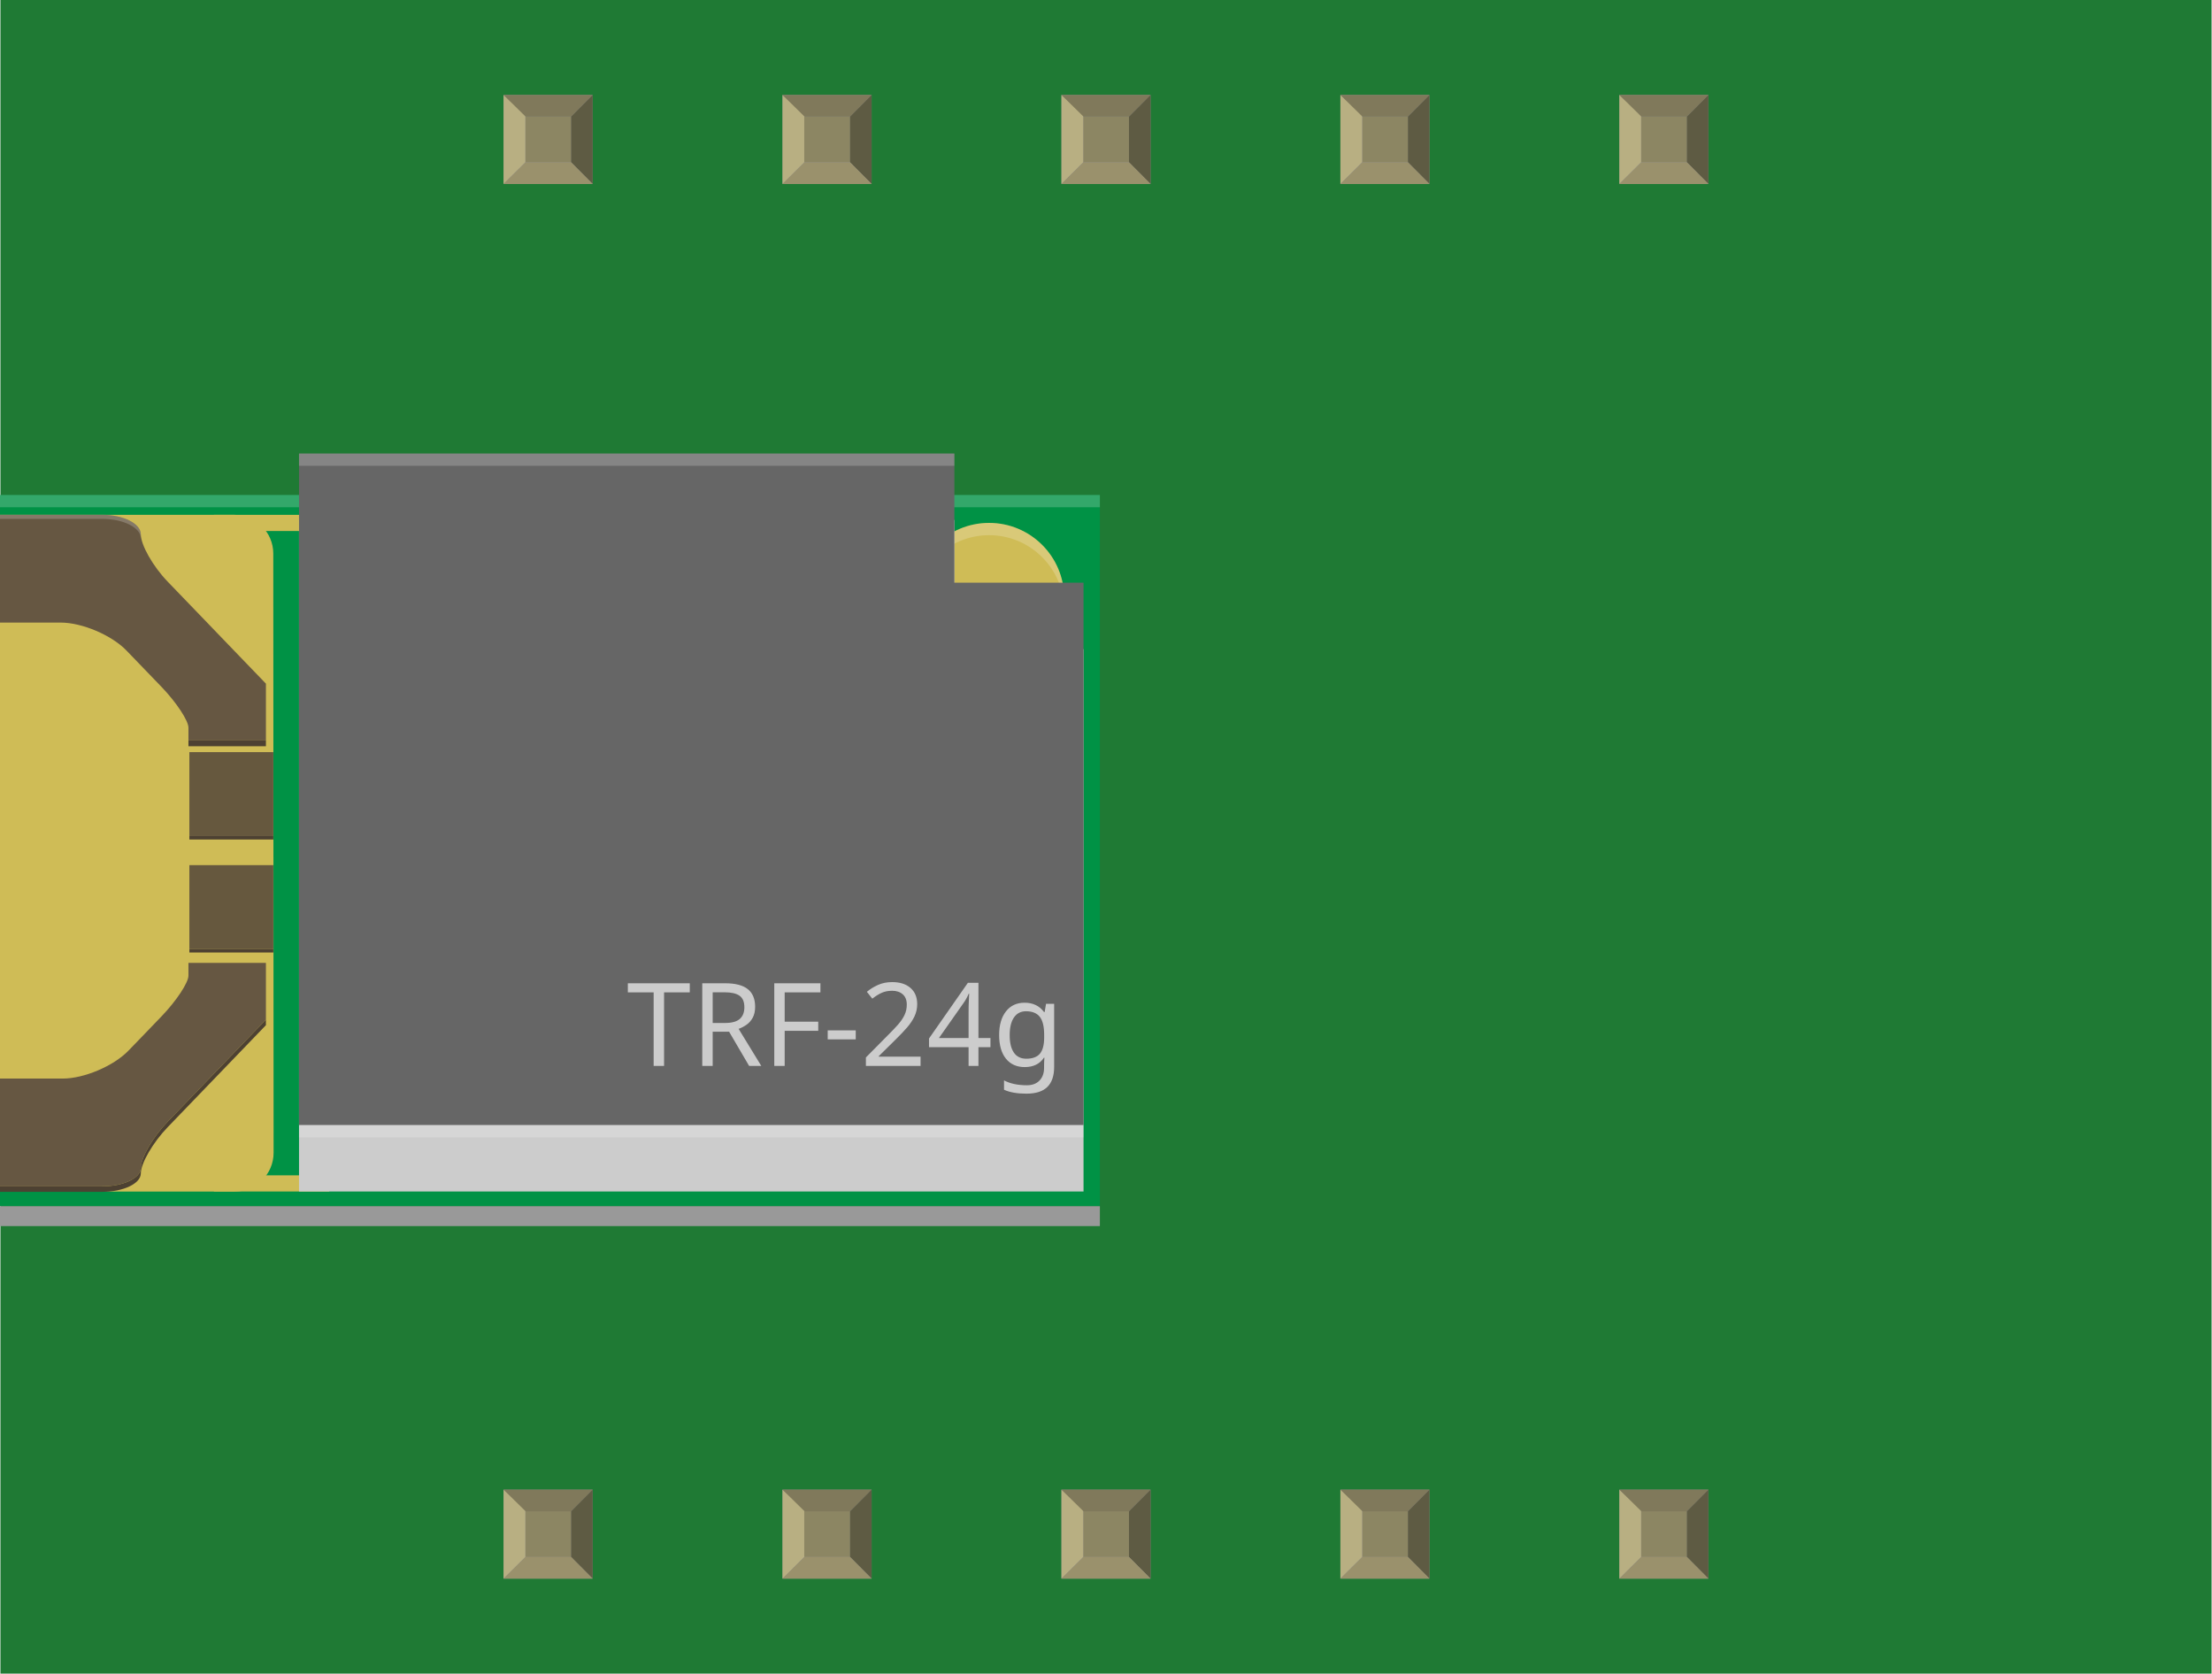
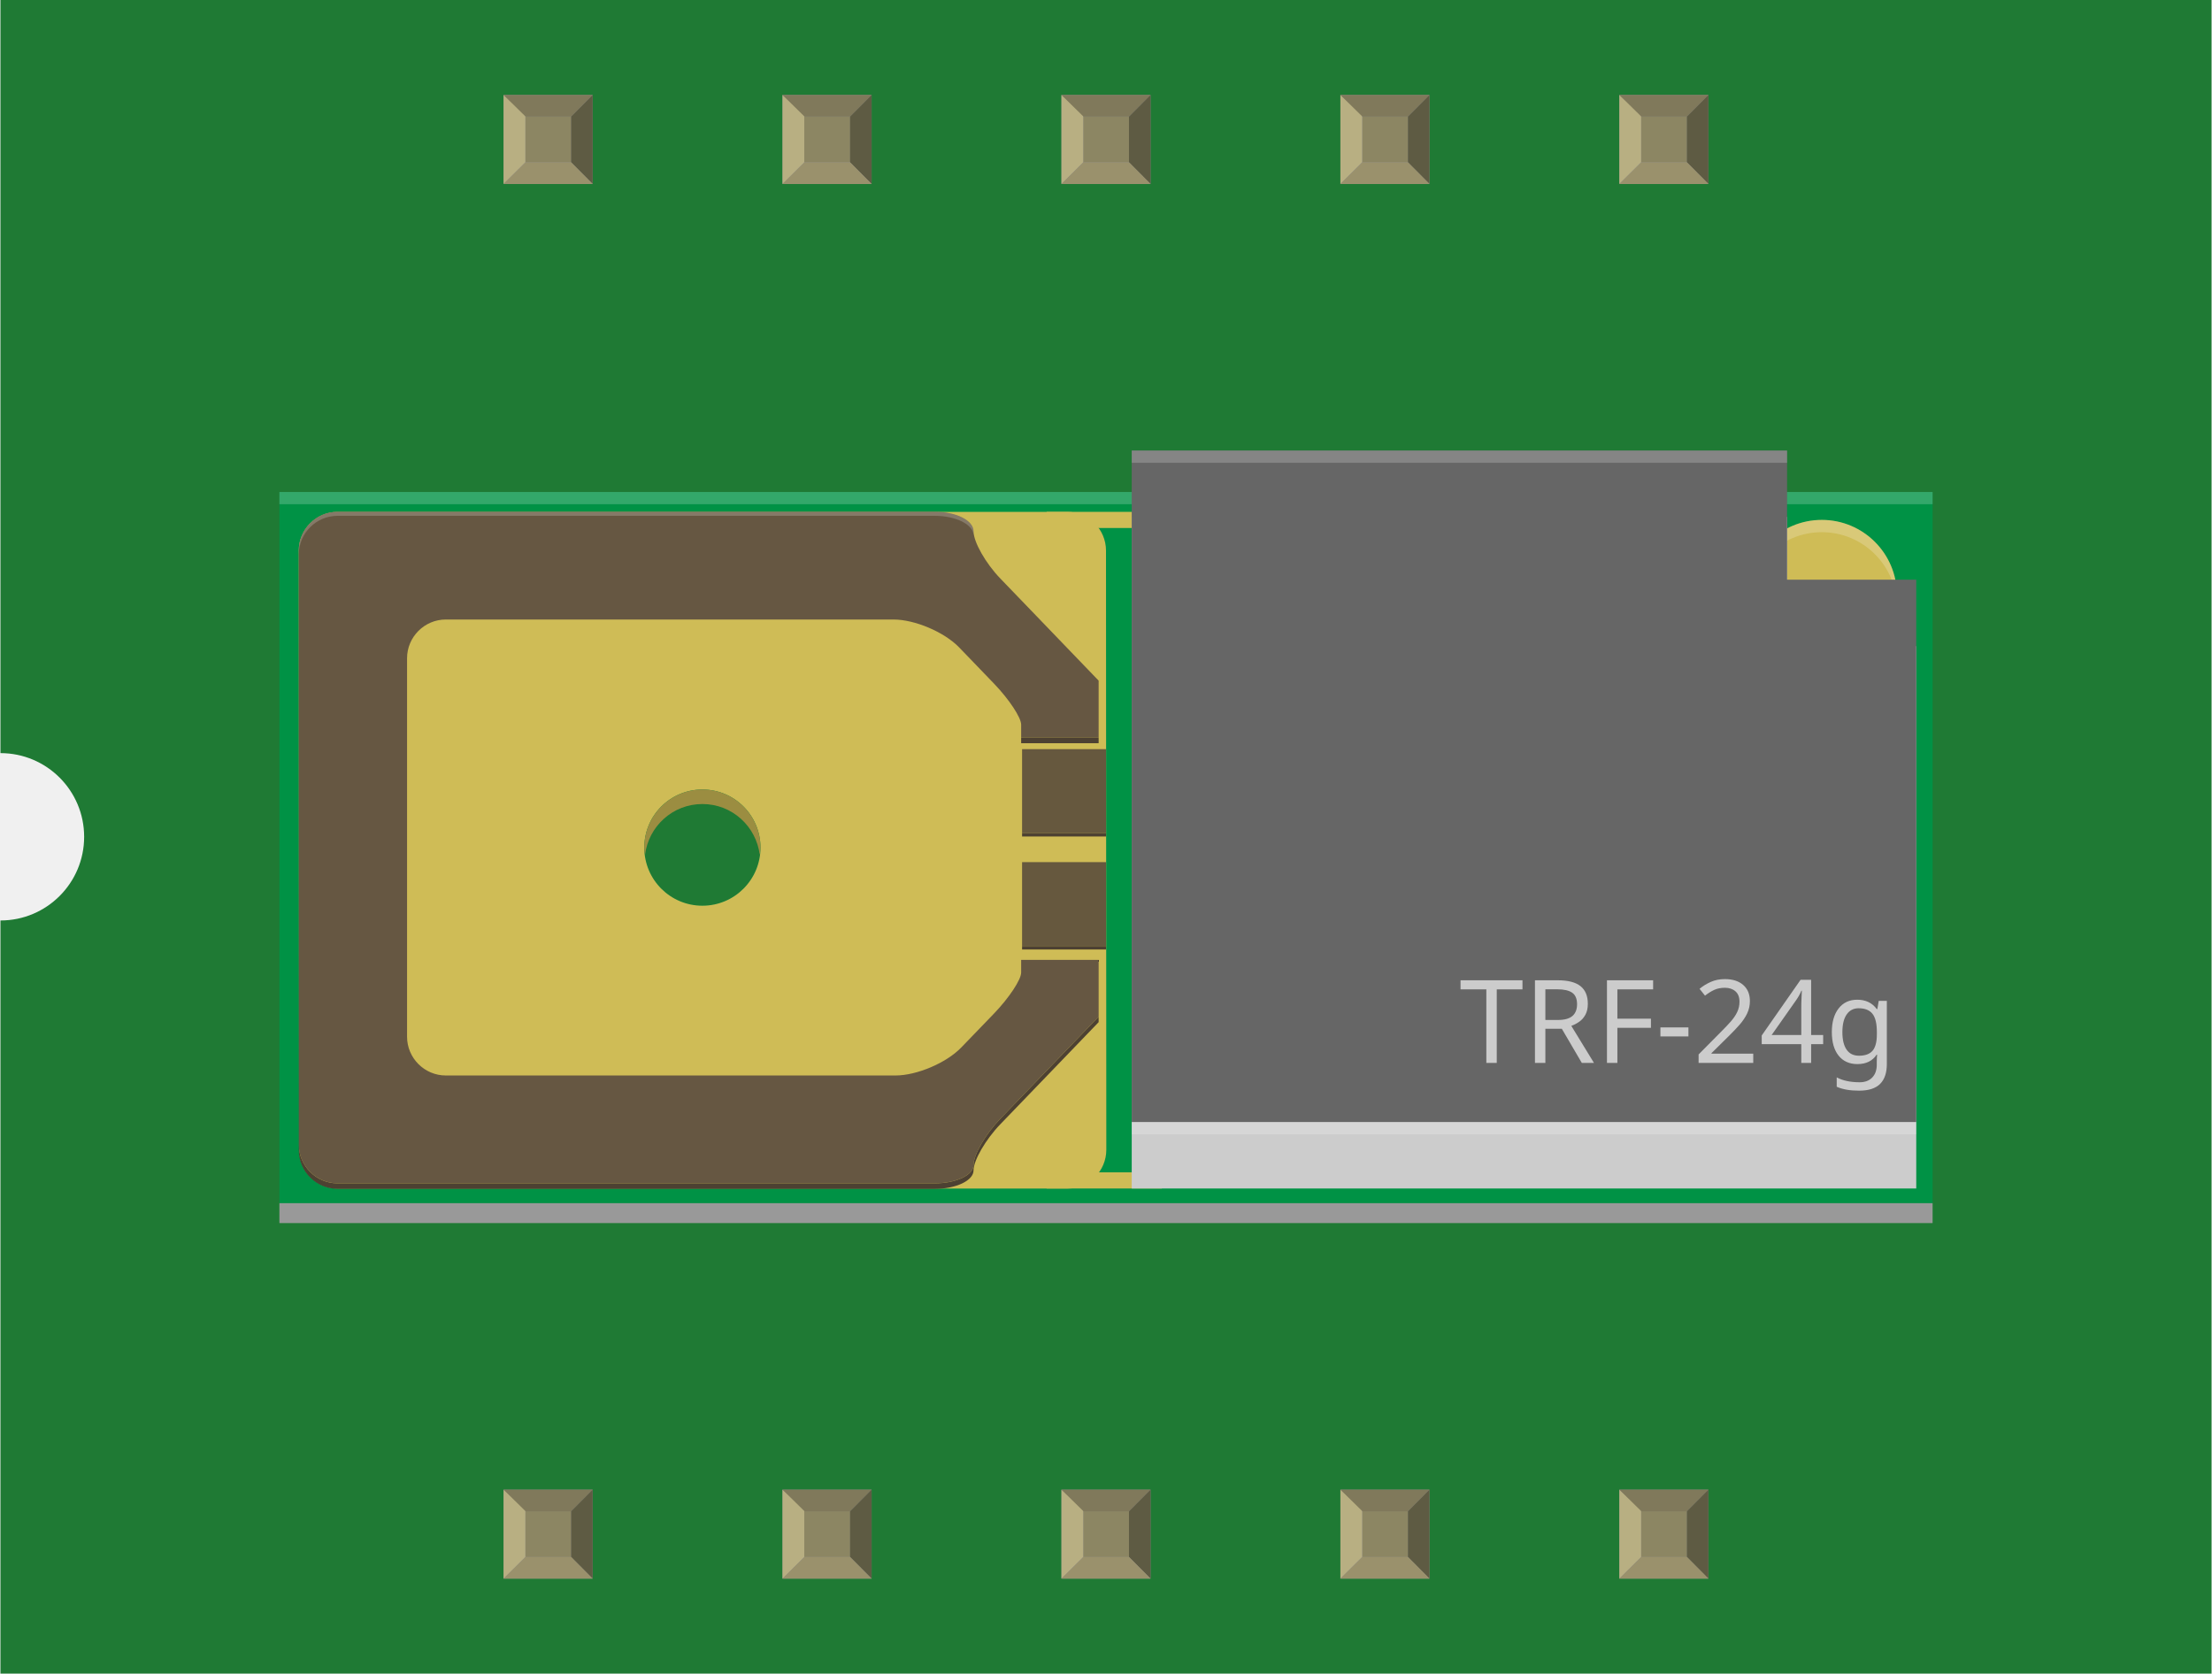
<svg xmlns="http://www.w3.org/2000/svg" width="0.793in" x="0in" version="1.2" y="0in" height="0.6in" viewBox="0 0 792.667 600" baseProfile="tiny">
  <g id="breadboard">
    <g id="icon">
      <path fill="#1F7A34" stroke="none" stroke-width="0" d="M0,0L0,270A30,30 0 0 1 0,330L0,600L792.667,600L792.667,0L0,0z" />
-       <g transform="translate(100,160.438)">
-         <path fill="#009245" d="M-298.528,17.014l0,254.986l592.667,0L294.139,17.014L-298.528,17.014zM-146.889,165.347c-11.514,0,-20.833,-9.333,-20.833,-20.833c0,-11.514,9.319,-20.833,20.833,-20.833s20.833,9.319,20.833,20.833C-126.056,156.014,-135.375,165.347,-146.889,165.347z" />
-         <rect width="592.667" x="-298.528" opacity="0.2" y="17.014" fill="#FFFFFF" height="4.403" />
+       <g transform="translate(100,161.514)">
        <g>
-           <rect width="592.667" x="-298.528" y="272" fill="#999999" height="7.125" />
-           <circle fill="#CFBC56" cx="254.417" cy="53.944" r="26.917" />
-           <path fill="#CFBC56" d="M-16.083,24.139l-261.611,0c-7.639,0,-13.889,6.25,-13.889,13.889l0.111,214.819c0,7.639,6.25,13.889,13.889,13.889L-15.972,266.736c7.639,0,13.889,-6.25,13.889,-13.889L-2.194,38.028C-2.194,30.389,-8.444,24.139,-16.083,24.139zM-146.889,165.347c-11.514,0,-20.833,-9.333,-20.833,-20.833c0,-11.514,9.319,-20.833,20.833,-20.833s20.833,9.319,20.833,20.833C-126.056,156.014,-135.375,165.347,-146.889,165.347z" />
+           <path fill="#009245" d="M0,14.861l0,254.972l592.667,0L592.667,14.861L0,14.861zM151.639,163.194c-11.514,0,-20.833,-9.333,-20.833,-20.833c0,-11.514,9.319,-20.833,20.833,-20.833c11.514,0,20.833,9.319,20.833,20.833C172.472,153.861,163.153,163.194,151.639,163.194z" />
+           <rect width="592.667" opacity="0.2" y="14.861" fill="#FFFFFF" height="4.389" enable-background="new    " />
          <g>
-             <rect width="30.097" x="-32.278" y="109.208" fill="#66583E" height="30.097" />
-             <rect width="30.097" x="-32.278" y="149.722" fill="#66583E" height="30.097" />
-             <rect width="30.097" x="-32.278" y="139.306" fill="#4D4132" height="1.222" />
-             <rect width="30.097" x="-32.278" y="179.819" fill="#4D4132" height="1.222" />
+             <rect width="592.667" y="269.833" fill="#999999" height="7.139" />
+             <circle fill="#CFBC56" cx="552.958" cy="51.792" r="26.917" />
+             <path fill="#CFBC56" d="M282.444,21.986L20.833,21.986c-7.639,0,-13.889,6.25,-13.889,13.889L7.056,250.694c0,7.639,6.25,13.889,13.889,13.889l261.611,0c7.639,0,13.889,-6.25,13.889,-13.889L296.333,35.875C296.333,28.236,290.083,21.986,282.444,21.986zM151.639,163.194c-11.514,0,-20.833,-9.333,-20.833,-20.833c0,-11.514,9.319,-20.833,20.833,-20.833c11.514,0,20.833,9.319,20.833,20.833C172.472,153.861,163.153,163.194,151.639,163.194z" />
+             <g>
+               <rect width="30.097" x="266.25" y="107.056" fill="#66583E" height="30.097" />
+               <rect width="30.097" x="266.25" y="147.569" fill="#66583E" height="30.097" />
+               <rect width="30.097" x="266.25" y="137.153" fill="#4D4132" height="1.222" />
+               <rect width="30.097" x="266.25" y="177.667" fill="#4D4132" height="1.222" />
+             </g>
+             <path fill="#665742" d="M284.056,72.486L284.056,72.486l-12.778,-13.278l-12.792,-13.278c-5.306,-5.5,-9.639,-13.125,-9.639,-16.986s-6.25,-6.986,-13.889,-6.986L20.833,21.958c-7.639,0,-13.889,6.25,-13.889,13.889l0,212.972c0,7.639,6.25,13.889,13.889,13.889l214.125,0c7.639,0,13.889,-2.972,13.889,-6.611s4.333,-11.111,9.639,-16.583l12.792,-13.278l22.417,-23.278l0,-20.361l-27.778,0l0,4.556c0,2.542,-4.347,9.083,-9.639,14.597l-5.931,6.153l-5.958,6.167c-5.306,5.486,-15.889,9.986,-23.514,9.986L59.653,224.056c-7.639,0,-13.889,-6.25,-13.889,-13.889l0,-135.694c0,-7.639,6.25,-13.889,13.889,-13.889l160.5,0c7.639,0,18.222,4.5,23.528,10l6.306,6.542l6.319,6.569c5.278,5.5,9.611,12.042,9.611,14.569l0,4.583l27.778,0L293.694,82.5L284.056,72.486z" />
+             <rect width="27.778" x="265.917" y="102.861" fill="#4D4132" height="2.069" />
+             <path opacity="0.2" fill="#FFFFFF" enable-background="new    " d="M6.944,37.306c0,-7.639,6.25,-13.889,13.889,-13.889l214.125,0c7.639,0,13.889,3.167,13.889,7L248.847,28.958c0,-3.833,-6.25,-6.986,-13.889,-6.986L20.833,21.972c-7.639,0,-13.889,6.25,-13.889,13.889L6.944,37.306z" />
+             <rect width="41.319" x="275.056" y="21.986" fill="#CFBC56" height="5.792" />
+             <rect width="41.319" x="275.056" y="258.778" fill="#CFBC56" height="5.792" />
+             <polygon fill="#CCCCCC" points="540.5,23.819,305.556,23.819,305.556,264.569,586.806,264.569,586.806,70.125,540.5,70.125" />
+             <path opacity="0.2" fill="#FFFFFF" enable-background="new    " d="M526.028,56.194c0,-14.861,12.056,-26.917,26.917,-26.917s26.917,12.042,26.917,26.917L579.861,51.778c0,-14.847,-12.042,-26.917,-26.917,-26.917c-14.875,0,-26.917,12.056,-26.917,26.917L526.028,56.194z" />
+             <polygon fill="#666666" points="540.5,0,305.556,0,305.556,240.75,586.806,240.75,586.806,46.306,540.5,46.306" />
          </g>
-           <path fill="#665742" d="M-14.472,74.653L-14.472,74.653l-12.778,-13.278l-12.792,-13.278C-45.347,42.597,-49.681,34.958,-49.681,31.111s-6.25,-6.986,-13.889,-6.986l-214.125,0c-7.639,0,-13.889,6.25,-13.889,13.889l0,212.972c0,7.639,6.25,13.889,13.889,13.889l214.125,0c7.639,0,13.889,-2.972,13.889,-6.611c0,-3.625,4.333,-11.097,9.639,-16.583l12.792,-13.278l22.417,-23.278l0,-20.361l-27.778,0l0,4.569c0,2.528,-4.347,9.083,-9.639,14.583l-5.931,6.167l-5.958,6.167c-5.306,5.486,-15.889,9.986,-23.514,9.986l-161.222,0c-7.639,0,-13.889,-6.25,-13.889,-13.889L-252.764,76.653c0,-7.639,6.25,-13.889,13.889,-13.889l160.5,0c7.639,0,18.222,4.5,23.528,10l6.306,6.542l6.319,6.556C-36.944,91.361,-32.611,97.917,-32.611,100.431l0,4.583l27.778,0L-4.833,84.653L-14.472,74.653z" />
-           <rect width="27.778" x="-32.611" y="105.014" fill="#4D4132" height="2.083" />
-           <path opacity="0.2" fill="#FFFFFF" d="M-291.583,39.472c0,-7.639,6.25,-13.889,13.889,-13.889l214.125,0c7.639,0,13.889,3.153,13.889,6.986L-49.681,31.111c0,-3.833,-6.25,-6.986,-13.889,-6.986l-214.125,0c-7.639,0,-13.889,6.25,-13.889,13.889L-291.583,39.472z" />
-           <rect width="41.319" x="-23.472" y="24.139" fill="#CFBC56" height="5.792" />
-           <rect width="41.319" x="-23.472" y="260.931" fill="#CFBC56" height="5.792" />
-           <polygon fill="#CCCCCC" points="241.972,25.972,7.028,25.972,7.028,266.722,288.278,266.722,288.278,72.278,241.972,72.278" />
-           <path opacity="0.2" fill="#FFFFFF" d="M227.5,58.347c0,-14.861,12.056,-26.917,26.917,-26.917s26.917,12.056,26.917,26.917L281.333,53.944c0,-14.861,-12.042,-26.917,-26.917,-26.917S227.5,39.083,227.5,53.944L227.5,58.347z" />
-           <polygon fill="#666666" points="241.972,2.153,7.028,2.153,7.028,242.903,288.278,242.903,288.278,48.458,241.972,48.458" />
+           <path fill="#9B8D41" d="M151.639,126.736c10.625,0,19.278,7.972,20.569,18.236c0.111,-0.875,0.264,-1.708,0.264,-2.611c0,-11.514,-9.319,-20.833,-20.833,-20.833c-11.514,0,-20.833,9.319,-20.833,20.833c0,0.889,0.153,1.736,0.264,2.611C132.361,134.708,141.014,126.736,151.639,126.736z" />
+           <rect width="281.25" x="305.556" opacity="0.2" y="240.75" fill="#FFFFFF" height="4.403" enable-background="new    " />
+           <rect width="234.958" x="305.556" opacity="0.2" y="0" fill="#FFFFFF" height="4.403" enable-background="new    " />
+           <path fill="#4D4132" d="M293.694,184.583l0,20.361l-22.417,23.278l-12.792,13.278c-5.306,5.5,-9.639,12.986,-9.639,16.583c0,3.639,-6.25,6.611,-13.889,6.611L20.833,264.694c-7.639,0,-13.889,-6.236,-13.889,-13.889l0,-1.958c0,7.639,6.25,13.889,13.889,13.889l214.125,0c7.639,0,13.889,-2.972,13.889,-6.611s4.333,-11.111,9.639,-16.583l12.792,-13.278l22.417,-23.278l0,-20.361L293.694,184.583z" />
+           <text fill="#CCCCCC" font-family="'DroidSans'" transform="matrix(1, 0, 0, 1, 423.014, 219.547)" font-size="41.496">TRF-24g</text>
        </g>
-         <path fill="#9B8D41" d="M-146.889,128.889c10.625,0,19.278,7.972,20.569,18.236c0.111,-0.875,0.264,-1.708,0.264,-2.611c0,-11.514,-9.319,-20.833,-20.833,-20.833s-20.833,9.319,-20.833,20.833c0,0.889,0.153,1.736,0.264,2.611C-166.167,136.861,-157.514,128.889,-146.889,128.889z" />
-         <rect width="281.25" x="7.028" opacity="0.2" y="242.903" fill="#FFFFFF" height="4.403" />
-         <rect width="234.958" x="7.028" opacity="0.2" y="2.153" fill="#FFFFFF" height="4.403" />
-         <path fill="#4D4132" d="M-4.833,186.736l0,20.361l-22.417,23.278l-12.792,13.278c-5.306,5.5,-9.639,12.972,-9.639,16.583c0,3.639,-6.25,6.611,-13.889,6.611l-214.125,0c-7.639,0,-13.889,-6.25,-13.889,-13.889l0,-1.958c0,7.639,6.25,13.889,13.889,13.889l214.125,0c7.639,0,13.889,-2.972,13.889,-6.611c0,-3.625,4.333,-11.097,9.639,-16.583l12.792,-13.278l22.417,-23.278l0,-20.361L-4.833,186.736z" />
-         <text fill="#CCCCCC" font-family="'DroidSans'" transform="matrix(1, 0, 0, 1, 124.494, 221.697)" font-size="41.496">TRF-24g</text>
      </g>
    </g>
    <g transform="translate(180.369,534.05)">
      <rect width="31.93" x="0" y="0" fill="#8D8C8C" height="31.9" id="connector0pin" />
      <rect width="16.444" x="7.792" y="7.735" fill="#8C8663" height="16.415" />
      <polygon fill="#B8AF82" points="0,31.9,7.792,24.137,7.792,6.972,0,0" />
      <polygon fill="#80795B" points="24.208,7.763,7.903,7.763,0,0,31.93,0" />
      <polygon fill="#5E5B43" points="24.208,24.137,24.208,7.763,31.93,0,31.93,31.9" />
      <polygon fill="#9A916C" points="0,31.9,7.875,24.137,24.208,24.137,31.93,31.9" />
    </g>
    <g transform="translate(180.369,34.05)">
      <rect width="31.93" x="0" y="0" fill="#8D8C8C" height="31.9" id="connector9pin" />
      <rect width="16.444" x="7.792" y="7.735" fill="#8C8663" height="16.415" />
      <polygon fill="#B8AF82" points="0,31.9,7.792,24.137,7.792,6.972,0,0" />
      <polygon fill="#80795B" points="24.208,7.763,7.903,7.763,0,0,31.93,0" />
      <polygon fill="#5E5B43" points="24.208,24.137,24.208,7.763,31.93,0,31.93,31.9" />
      <polygon fill="#9A916C" points="0,31.9,7.875,24.137,24.208,24.137,31.93,31.9" />
    </g>
    <g transform="translate(280.369,534.05)">
      <rect width="31.93" x="0" y="0" fill="#8D8C8C" height="31.9" id="connector1pin" />
      <rect width="16.444" x="7.792" y="7.735" fill="#8C8663" height="16.415" />
      <polygon fill="#B8AF82" points="0,31.9,7.792,24.137,7.792,6.972,0,0" />
      <polygon fill="#80795B" points="24.208,7.763,7.903,7.763,0,0,31.93,0" />
      <polygon fill="#5E5B43" points="24.208,24.137,24.208,7.763,31.93,0,31.93,31.9" />
      <polygon fill="#9A916C" points="0,31.9,7.875,24.137,24.208,24.137,31.93,31.9" />
    </g>
    <g transform="translate(280.369,34.05)">
      <rect width="31.93" x="0" y="0" fill="#8D8C8C" height="31.9" id="connector8pin" />
      <rect width="16.444" x="7.792" y="7.735" fill="#8C8663" height="16.415" />
      <polygon fill="#B8AF82" points="0,31.9,7.792,24.137,7.792,6.972,0,0" />
      <polygon fill="#80795B" points="24.208,7.763,7.903,7.763,0,0,31.93,0" />
      <polygon fill="#5E5B43" points="24.208,24.137,24.208,7.763,31.93,0,31.93,31.9" />
      <polygon fill="#9A916C" points="0,31.9,7.875,24.137,24.208,24.137,31.93,31.9" />
    </g>
    <g transform="translate(380.369,534.05)">
      <rect width="31.93" x="0" y="0" fill="#8D8C8C" height="31.9" id="connector2pin" />
      <rect width="16.444" x="7.792" y="7.735" fill="#8C8663" height="16.415" />
      <polygon fill="#B8AF82" points="0,31.9,7.792,24.137,7.792,6.972,0,0" />
      <polygon fill="#80795B" points="24.208,7.763,7.903,7.763,0,0,31.93,0" />
      <polygon fill="#5E5B43" points="24.208,24.137,24.208,7.763,31.93,0,31.93,31.9" />
      <polygon fill="#9A916C" points="0,31.9,7.875,24.137,24.208,24.137,31.93,31.9" />
    </g>
    <g transform="translate(380.369,34.05)">
      <rect width="31.93" x="0" y="0" fill="#8D8C8C" height="31.9" id="connector7pin" />
      <rect width="16.444" x="7.792" y="7.735" fill="#8C8663" height="16.415" />
      <polygon fill="#B8AF82" points="0,31.9,7.792,24.137,7.792,6.972,0,0" />
      <polygon fill="#80795B" points="24.208,7.763,7.903,7.763,0,0,31.93,0" />
      <polygon fill="#5E5B43" points="24.208,24.137,24.208,7.763,31.93,0,31.93,31.9" />
      <polygon fill="#9A916C" points="0,31.9,7.875,24.137,24.208,24.137,31.93,31.9" />
    </g>
    <g transform="translate(480.369,534.05)">
      <rect width="31.93" x="0" y="0" fill="#8D8C8C" height="31.9" id="connector3pin" />
      <rect width="16.444" x="7.792" y="7.735" fill="#8C8663" height="16.415" />
      <polygon fill="#B8AF82" points="0,31.9,7.792,24.137,7.792,6.972,0,0" />
      <polygon fill="#80795B" points="24.208,7.763,7.903,7.763,0,0,31.93,0" />
      <polygon fill="#5E5B43" points="24.208,24.137,24.208,7.763,31.93,0,31.93,31.9" />
      <polygon fill="#9A916C" points="0,31.9,7.875,24.137,24.208,24.137,31.93,31.9" />
    </g>
    <g transform="translate(480.369,34.05)">
      <rect width="31.93" x="0" y="0" fill="#8D8C8C" height="31.9" id="connector6pin" />
      <rect width="16.444" x="7.792" y="7.735" fill="#8C8663" height="16.415" />
      <polygon fill="#B8AF82" points="0,31.9,7.792,24.137,7.792,6.972,0,0" />
      <polygon fill="#80795B" points="24.208,7.763,7.903,7.763,0,0,31.93,0" />
      <polygon fill="#5E5B43" points="24.208,24.137,24.208,7.763,31.93,0,31.93,31.9" />
      <polygon fill="#9A916C" points="0,31.9,7.875,24.137,24.208,24.137,31.93,31.9" />
    </g>
    <g transform="translate(580.369,534.05)">
      <rect width="31.93" x="0" y="0" fill="#8D8C8C" height="31.9" id="connector4pin" />
      <rect width="16.444" x="7.792" y="7.735" fill="#8C8663" height="16.415" />
      <polygon fill="#B8AF82" points="0,31.9,7.792,24.137,7.792,6.972,0,0" />
      <polygon fill="#80795B" points="24.208,7.763,7.903,7.763,0,0,31.93,0" />
      <polygon fill="#5E5B43" points="24.208,24.137,24.208,7.763,31.93,0,31.93,31.9" />
      <polygon fill="#9A916C" points="0,31.9,7.875,24.137,24.208,24.137,31.93,31.9" />
    </g>
    <g transform="translate(580.369,34.05)">
      <rect width="31.93" x="0" y="0" fill="#8D8C8C" height="31.9" id="connector5pin" />
      <rect width="16.444" x="7.792" y="7.735" fill="#8C8663" height="16.415" />
      <polygon fill="#B8AF82" points="0,31.9,7.792,24.137,7.792,6.972,0,0" />
      <polygon fill="#80795B" points="24.208,7.763,7.903,7.763,0,0,31.93,0" />
      <polygon fill="#5E5B43" points="24.208,24.137,24.208,7.763,31.93,0,31.93,31.9" />
      <polygon fill="#9A916C" points="0,31.9,7.875,24.137,24.208,24.137,31.93,31.9" />
    </g>
  </g>
</svg>
